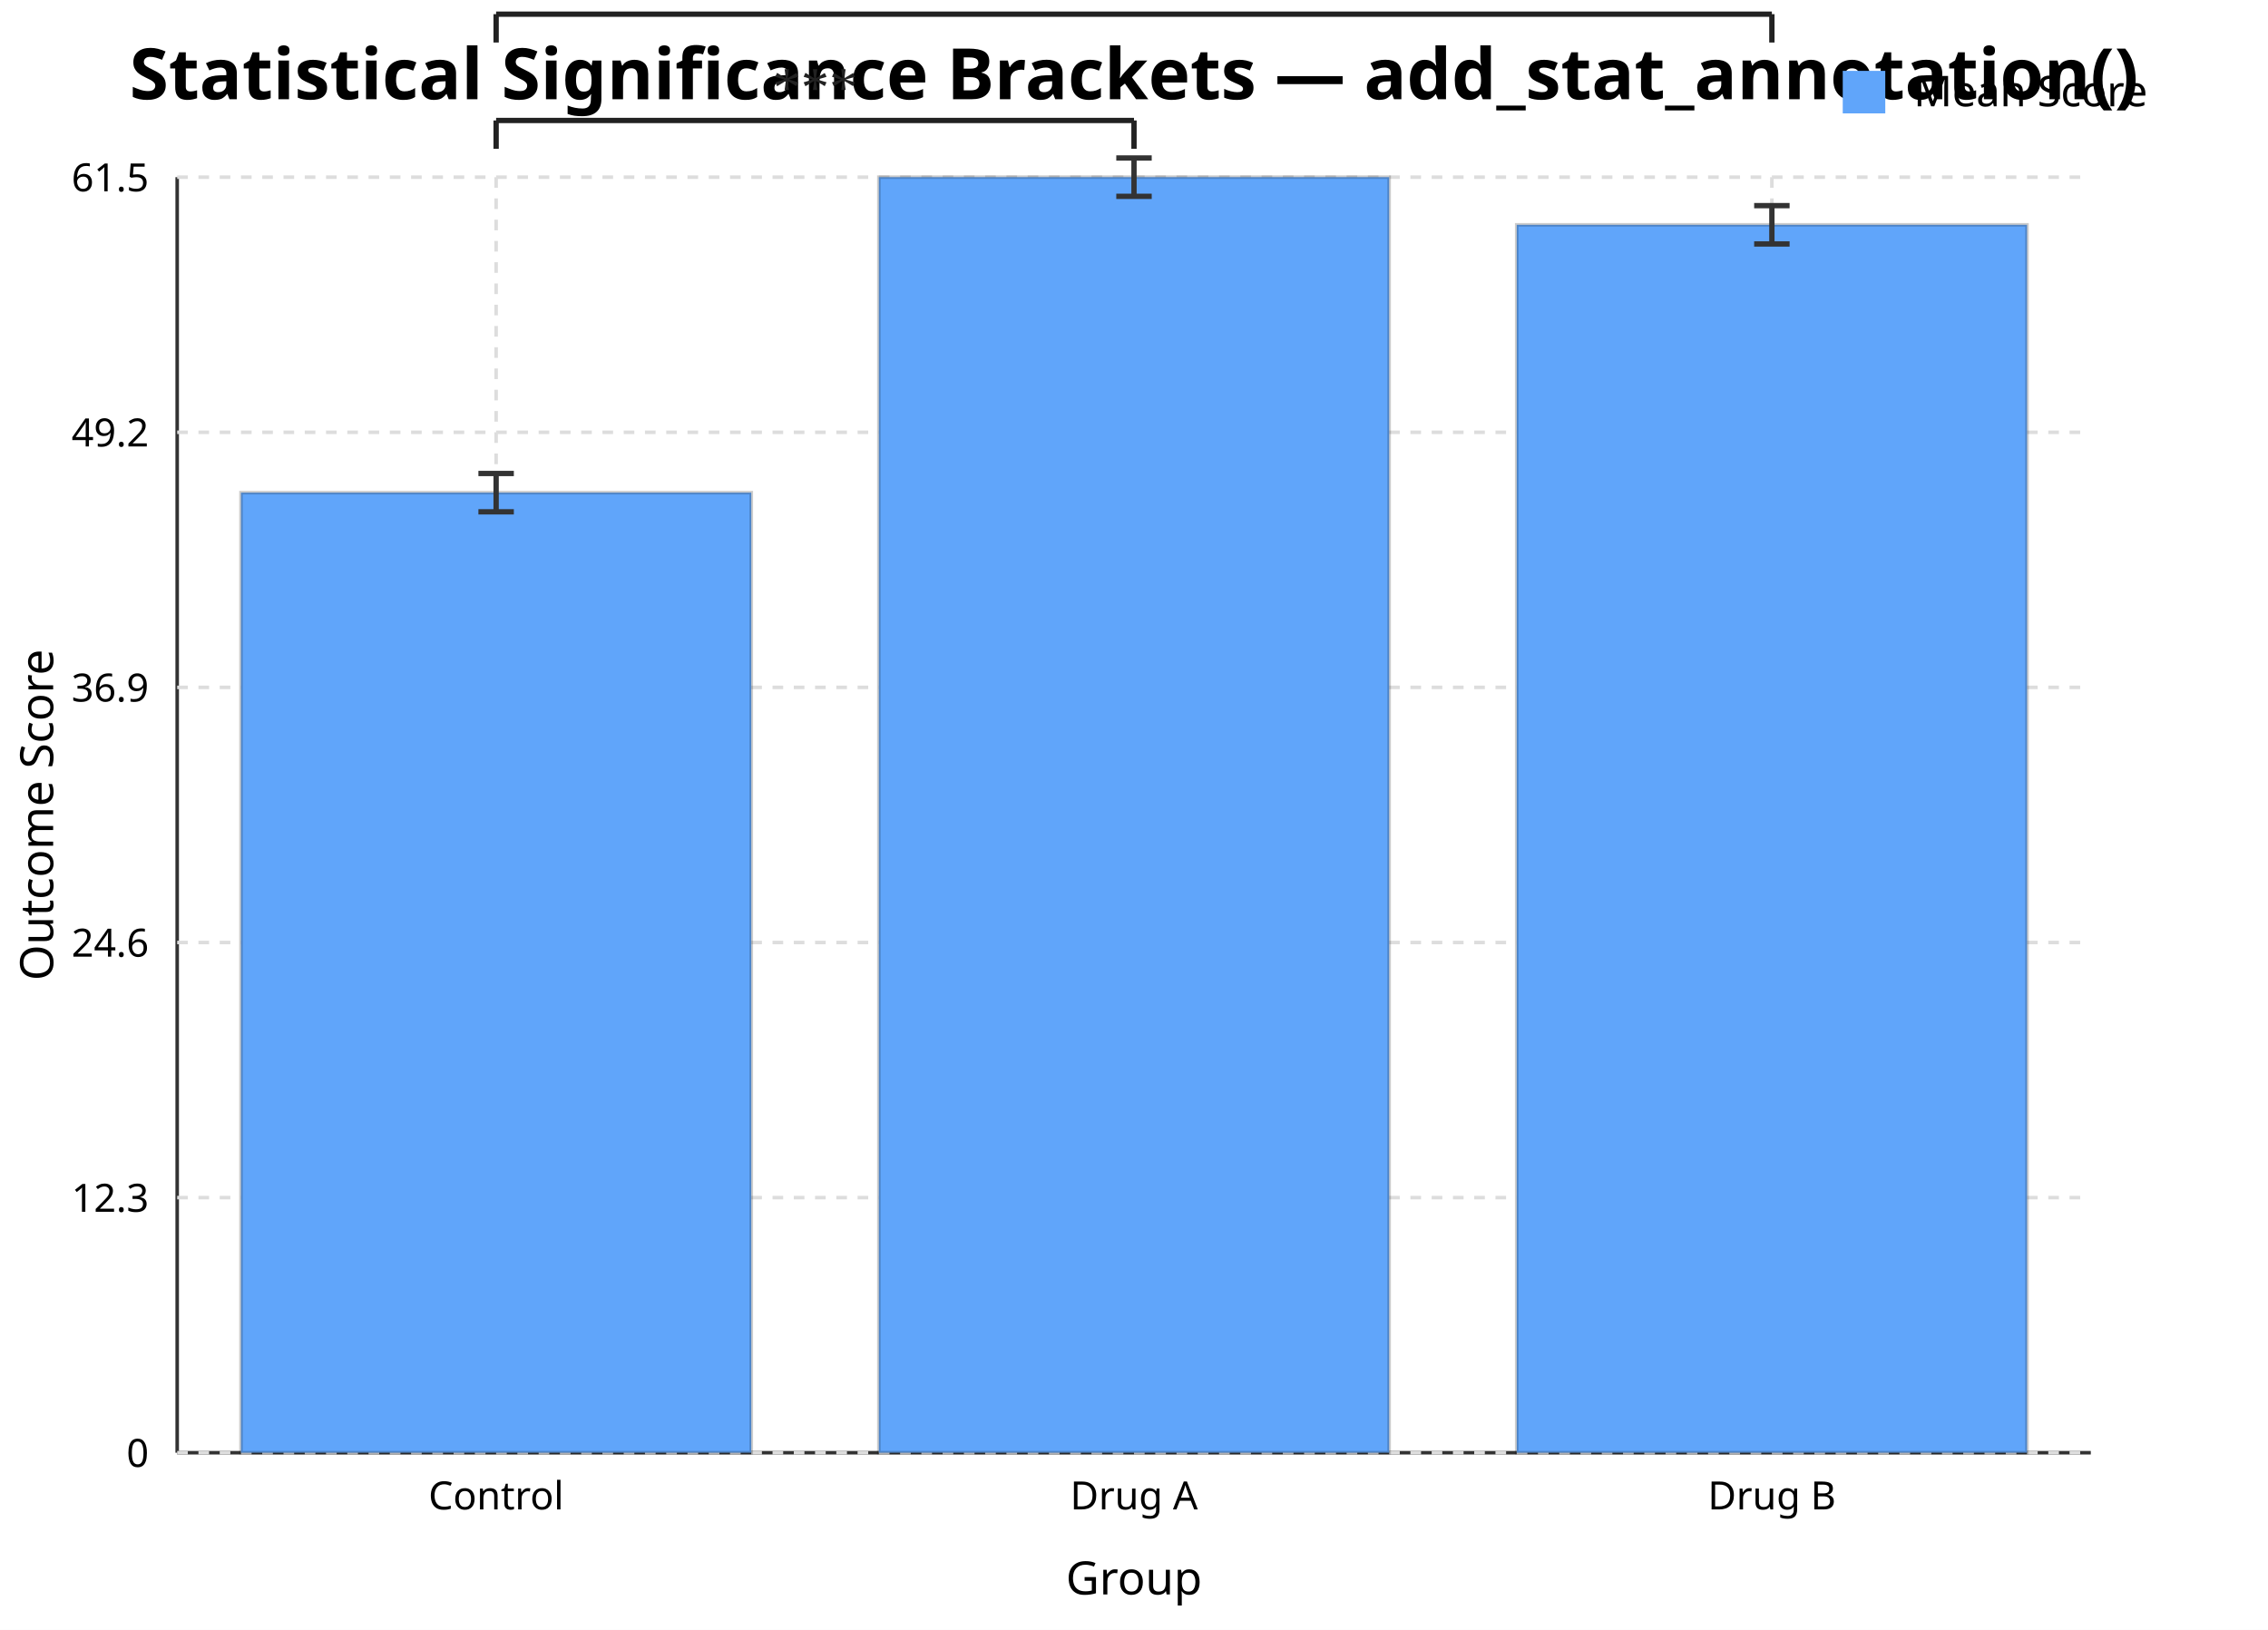
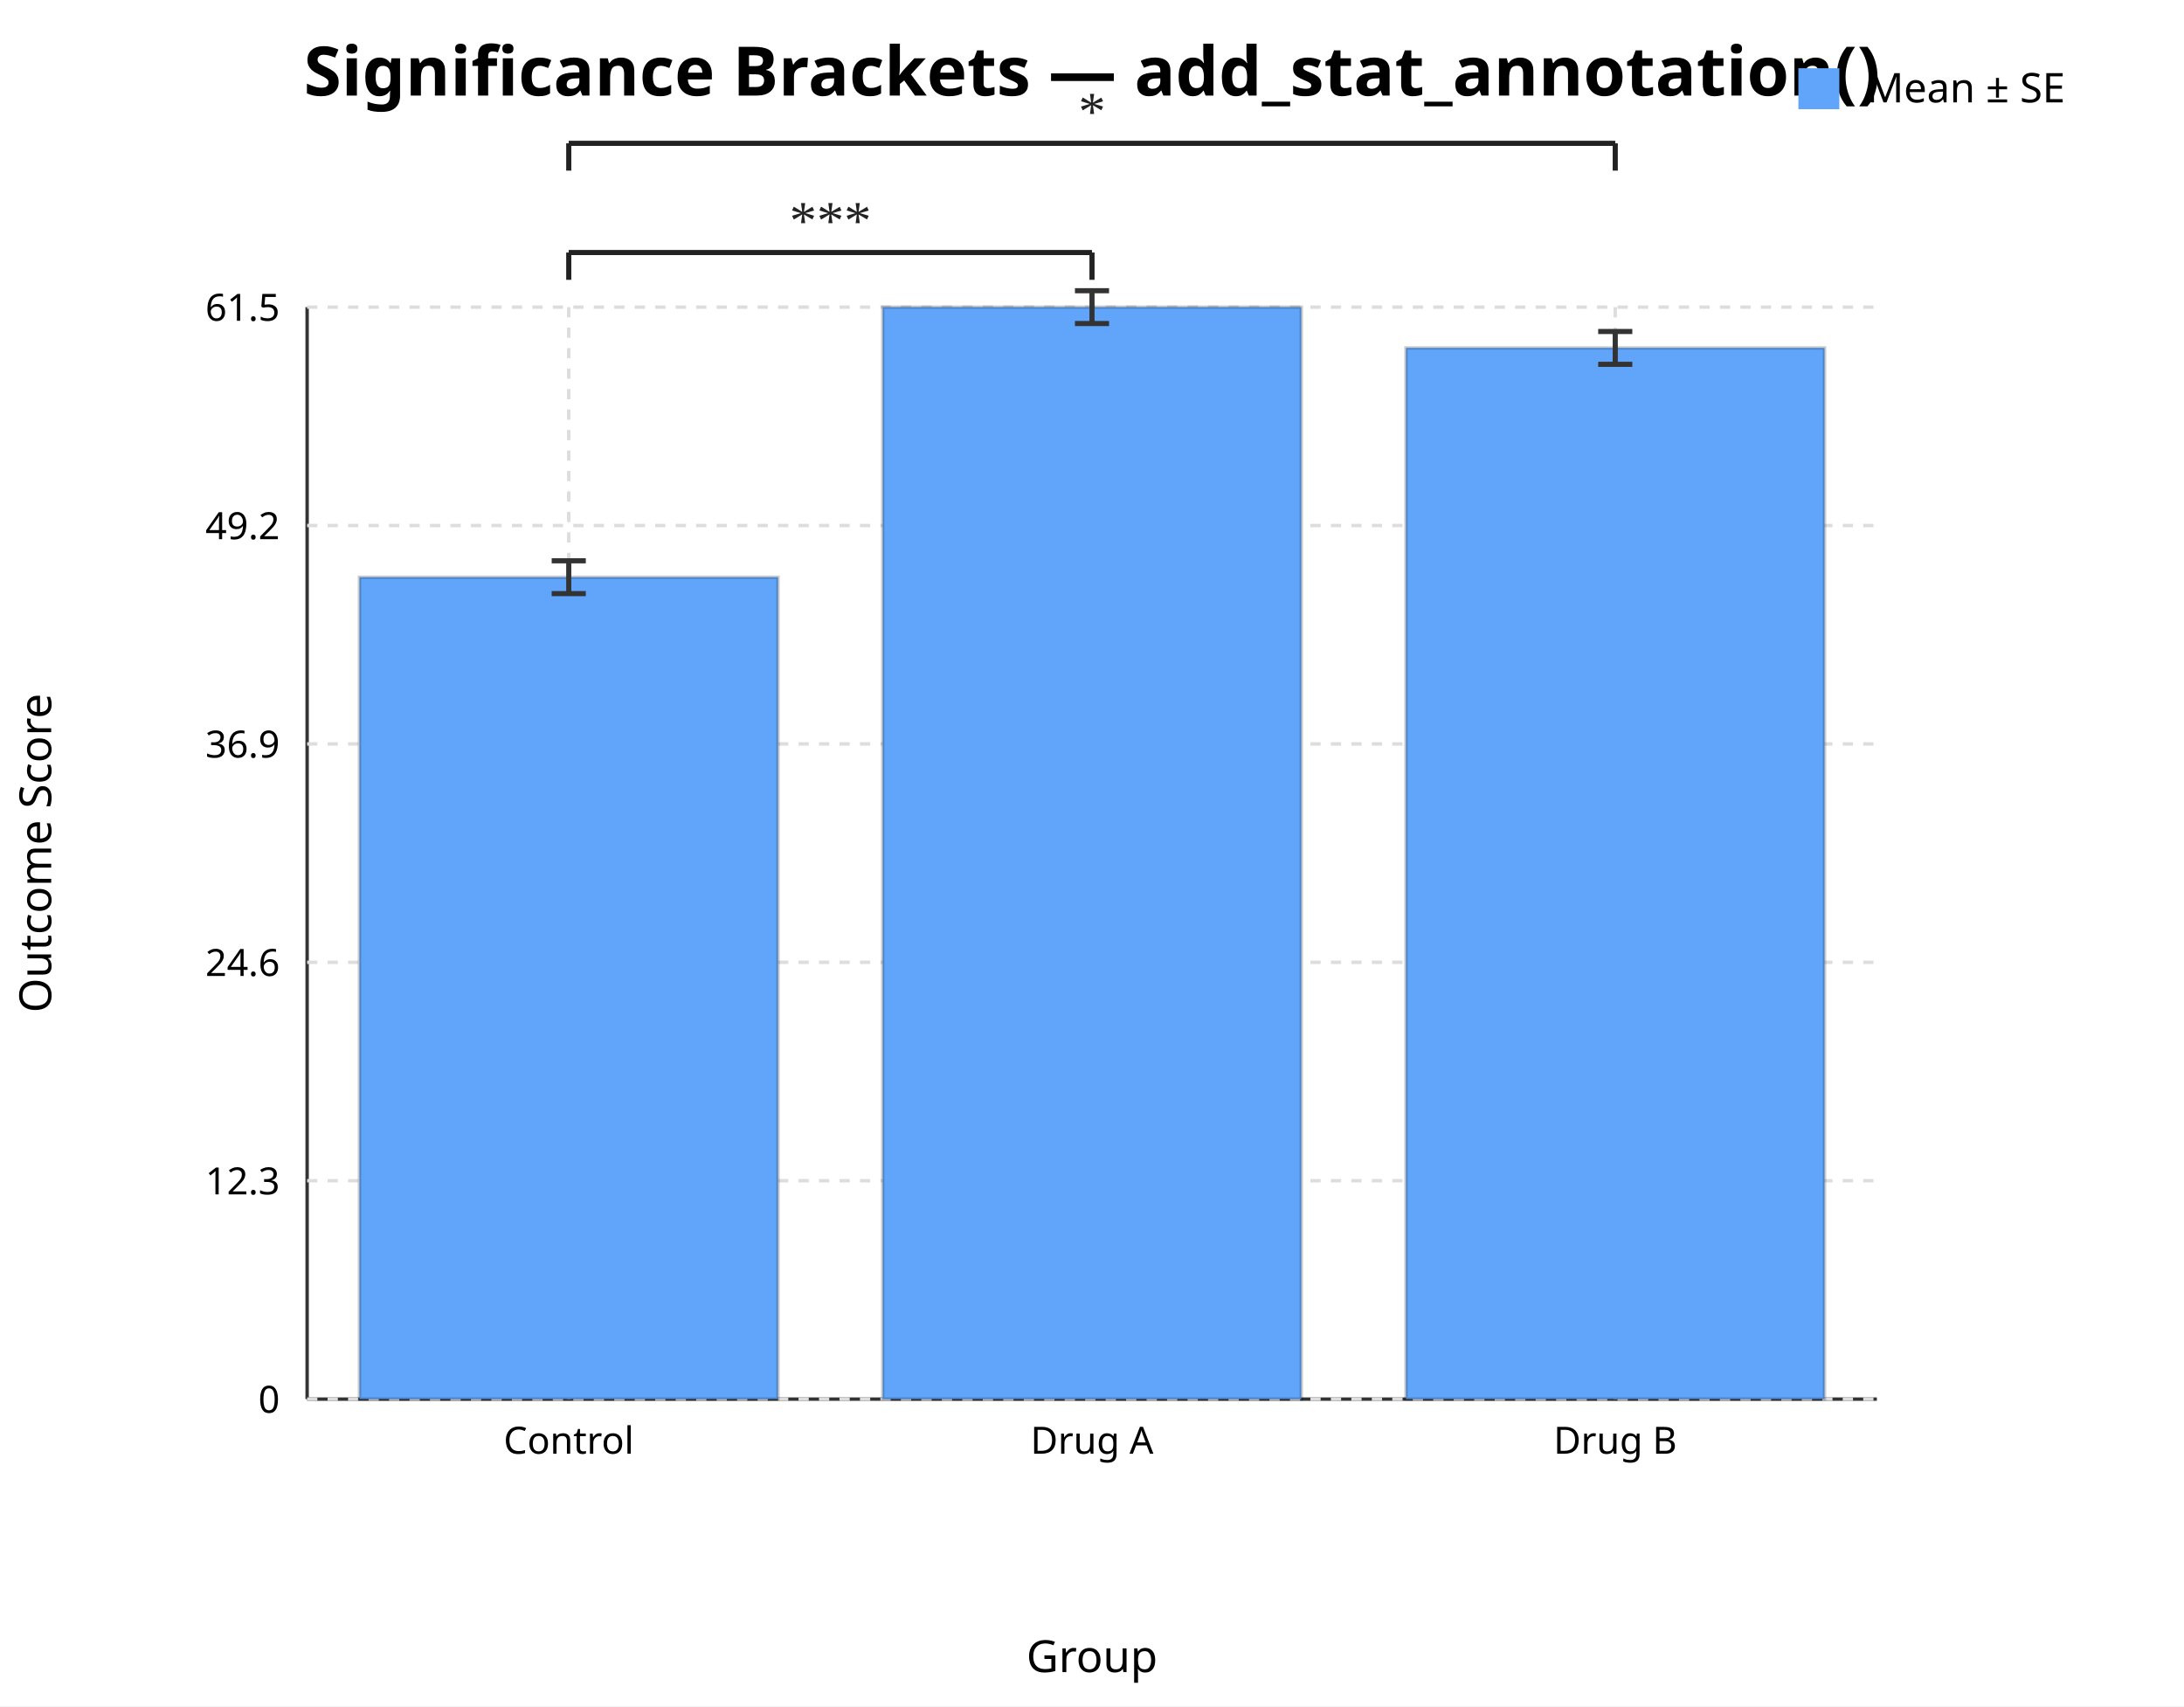
- <svg xmlns="http://www.w3.org/2000/svg" role="img" focusable="false" aria-labelledby="glyphx-chart-10-title glyphx-chart-10-desc" id="glyphx-chart-10" data-glyphx="true" width="640" height="460" viewBox="0 0 640 460">
-   <rect width="640" height="460" fill="#ffffff" />
-   <text x="320" y="28" text-anchor="middle" font-size="20" font-weight="bold" font-family="sans-serif" fill="#000000">Statistical Significance Brackets  —  add_stat_annotation()</text>
-   <line x1="50" y1="410" x2="590" y2="410" stroke="#333" />
-   <line x1="50" y1="50" x2="50" y2="410" stroke="#333" />
-   <text x="320" y="450" text-anchor="middle" font-size="13" font-family="sans-serif" fill="#000000">Group</text>
-   <text x="15" y="230" text-anchor="middle" font-size="13" font-family="sans-serif" fill="#000000" transform="rotate(-90, 15, 230)">Outcome Score</text>
-   <line x1="50" x2="590" y1="410.0" y2="410.0" stroke="#ddd" stroke-dasharray="3,3" />
-   <text x="42" y="414.0" text-anchor="end" font-size="11" font-family="sans-serif" fill="#000000">0</text>
-   <line x1="50" x2="590" y1="338.0" y2="338.0" stroke="#ddd" stroke-dasharray="3,3" />
-   <text x="42" y="342.0" text-anchor="end" font-size="11" font-family="sans-serif" fill="#000000">12.3</text>
-   <line x1="50" x2="590" y1="266.0" y2="266.0" stroke="#ddd" stroke-dasharray="3,3" />
-   <text x="42" y="270.0" text-anchor="end" font-size="11" font-family="sans-serif" fill="#000000">24.6</text>
-   <line x1="50" x2="590" y1="194.0" y2="194.0" stroke="#ddd" stroke-dasharray="3,3" />
-   <text x="42" y="198.0" text-anchor="end" font-size="11" font-family="sans-serif" fill="#000000">36.9</text>
-   <line x1="50" x2="590" y1="122" y2="122" stroke="#ddd" stroke-dasharray="3,3" />
-   <text x="42" y="126" text-anchor="end" font-size="11" font-family="sans-serif" fill="#000000">49.2</text>
-   <line x1="50" x2="590" y1="50.0" y2="50.0" stroke="#ddd" stroke-dasharray="3,3" />
-   <text x="42" y="54.0" text-anchor="end" font-size="11" font-family="sans-serif" fill="#000000">61.5</text>
-   <line y1="50" y2="410" x1="140.0" x2="140.0" stroke="#ddd" stroke-dasharray="3,3" />
-   <text x="140.0" y="426" text-anchor="middle" font-size="11" font-family="sans-serif" fill="#000000">Control</text>
-   <line y1="50" y2="410" x1="320.0" x2="320.0" stroke="#ddd" stroke-dasharray="3,3" />
+ <svg xmlns="http://www.w3.org/2000/svg" role="img" focusable="false" aria-labelledby="glyphx-chart-9-title glyphx-chart-9-desc" id="glyphx-chart-9" data-glyphx="true" width="640" height="500" viewBox="0 0 640 500">
+   <rect width="640" height="500" fill="#ffffff" />
+   <text x="320" y="28" text-anchor="middle" font-size="20" font-weight="bold" font-family="sans-serif" fill="#000000">Significance Brackets  —  add_stat_annotation()</text>
+   <line x1="90" y1="410" x2="550" y2="410" stroke="#333" />
+   <line x1="90" y1="90" x2="90" y2="410" stroke="#333" />
+   <text x="320" y="490" text-anchor="middle" font-size="13" font-family="sans-serif" fill="#000000">Group</text>
+   <text x="15" y="250" text-anchor="middle" font-size="13" font-family="sans-serif" fill="#000000" transform="rotate(-90, 15, 250)">Outcome Score</text>
+   <line x1="90" x2="550" y1="410.0" y2="410.0" stroke="#ddd" stroke-dasharray="3,3" />
+   <text x="82" y="414.0" text-anchor="end" font-size="11" font-family="sans-serif" fill="#000000">0</text>
+   <line x1="90" x2="550" y1="346.0" y2="346.0" stroke="#ddd" stroke-dasharray="3,3" />
+   <text x="82" y="350.0" text-anchor="end" font-size="11" font-family="sans-serif" fill="#000000">12.3</text>
+   <line x1="90" x2="550" y1="282.0" y2="282.0" stroke="#ddd" stroke-dasharray="3,3" />
+   <text x="82" y="286.0" text-anchor="end" font-size="11" font-family="sans-serif" fill="#000000">24.6</text>
+   <line x1="90" x2="550" y1="218" y2="218" stroke="#ddd" stroke-dasharray="3,3" />
+   <text x="82" y="222" text-anchor="end" font-size="11" font-family="sans-serif" fill="#000000">36.9</text>
+   <line x1="90" x2="550" y1="154" y2="154" stroke="#ddd" stroke-dasharray="3,3" />
+   <text x="82" y="158" text-anchor="end" font-size="11" font-family="sans-serif" fill="#000000">49.2</text>
+   <line x1="90" x2="550" y1="90" y2="90" stroke="#ddd" stroke-dasharray="3,3" />
+   <text x="82" y="94" text-anchor="end" font-size="11" font-family="sans-serif" fill="#000000">61.5</text>
+   <line y1="90" y2="410" x1="166.667" x2="166.667" stroke="#ddd" stroke-dasharray="3,3" />
+   <text x="166.667" y="426" text-anchor="middle" font-size="11" font-family="sans-serif" fill="#000000">Control</text>
+   <line y1="90" y2="410" x1="320.0" x2="320.0" stroke="#ddd" stroke-dasharray="3,3" />
  <text x="320.0" y="426" text-anchor="middle" font-size="11" font-family="sans-serif" fill="#000000">Drug A</text>
-   <line y1="50" y2="410" x1="500.0" x2="500.0" stroke="#ddd" stroke-dasharray="3,3" />
-   <text x="500.0" y="426" text-anchor="middle" font-size="11" font-family="sans-serif" fill="#000000">Drug B</text>
-   <rect class="glyphx-point series-32016" tabindex="0" role="graphics-symbol" x="68.0" y="139.04" width="144.0" height="270.96" fill="#60a5fa" stroke="#00000033" data-x="Control" data-y="46.25857280582905" data-label="Mean Score" />
-   <line x1="140.0" x2="140.0" y1="144.45" y2="133.631" stroke="#333" stroke-width="1.5" />
-   <line x1="135.0" x2="145.0" y1="144.45" y2="144.45" stroke="#333" stroke-width="1.5" />
-   <line x1="135.0" x2="145.0" y1="133.631" y2="133.631" stroke="#333" stroke-width="1.5" />
-   <rect class="glyphx-point series-32016" tabindex="0" role="graphics-symbol" x="248.0" y="50.0" width="144.0" height="360.0" fill="#60a5fa" stroke="#00000033" data-x="Drug A" data-y="61.45965372861954" data-label="Mean Score" />
-   <line x1="320.0" x2="320.0" y1="55.41" y2="44.59" stroke="#333" stroke-width="1.5" />
-   <line x1="315.0" x2="325.0" y1="55.41" y2="55.41" stroke="#333" stroke-width="1.5" />
-   <line x1="315.0" x2="325.0" y1="44.59" y2="44.59" stroke="#333" stroke-width="1.5" />
-   <rect class="glyphx-point series-32016" tabindex="0" role="graphics-symbol" x="428.0" y="63.445" width="144.0" height="346.555" fill="#60a5fa" stroke="#00000033" data-x="Drug B" data-y="59.16435615143163" data-label="Mean Score" />
-   <line x1="500.0" x2="500.0" y1="68.854" y2="58.035" stroke="#333" stroke-width="1.5" />
-   <line x1="495.0" x2="505.0" y1="68.854" y2="68.854" stroke="#333" stroke-width="1.5" />
-   <line x1="495.0" x2="505.0" y1="58.035" y2="58.035" stroke="#333" stroke-width="1.5" />
+   <line y1="90" y2="410" x1="473.333" x2="473.333" stroke="#ddd" stroke-dasharray="3,3" />
+   <text x="473.333" y="426" text-anchor="middle" font-size="11" font-family="sans-serif" fill="#000000">Drug B</text>
+   <rect class="glyphx-point series-7936" tabindex="0" role="graphics-symbol" x="105.333" y="169.147" width="122.667" height="240.853" fill="#60a5fa" stroke="#00000033" data-x="Control" data-y="46.25857280582905" data-label="Mean ± SE" />
+   <line x1="166.667" x2="166.667" y1="173.955" y2="164.339" stroke="#333" stroke-width="1.5" />
+   <line x1="161.667" x2="171.667" y1="173.955" y2="173.955" stroke="#333" stroke-width="1.5" />
+   <line x1="161.667" x2="171.667" y1="164.339" y2="164.339" stroke="#333" stroke-width="1.5" />
+   <rect class="glyphx-point series-7936" tabindex="0" role="graphics-symbol" x="258.667" y="90" width="122.667" height="320" fill="#60a5fa" stroke="#00000033" data-x="Drug A" data-y="61.45965372861954" data-label="Mean ± SE" />
+   <line x1="320.0" x2="320.0" y1="94.808" y2="85.192" stroke="#333" stroke-width="1.5" />
+   <line x1="315.0" x2="325.0" y1="94.808" y2="94.808" stroke="#333" stroke-width="1.5" />
+   <line x1="315.0" x2="325.0" y1="85.192" y2="85.192" stroke="#333" stroke-width="1.5" />
+   <rect class="glyphx-point series-7936" tabindex="0" role="graphics-symbol" x="412.0" y="101.951" width="122.667" height="308.049" fill="#60a5fa" stroke="#00000033" data-x="Drug B" data-y="59.16435615143163" data-label="Mean ± SE" />
+   <line x1="473.333" x2="473.333" y1="106.759" y2="97.142" stroke="#333" stroke-width="1.5" />
+   <line x1="468.333" x2="478.333" y1="106.759" y2="106.759" stroke="#333" stroke-width="1.5" />
+   <line x1="468.333" x2="478.333" y1="97.142" y2="97.142" stroke="#333" stroke-width="1.5" />
  <g class="glyphx-legend">
-     <rect x="520" y="20" width="12" height="12" fill="#60a5fa" class="legend-icon" data-target="series-32016" />
-     <text x="540" y="30" font-size="12" font-family="sans-serif" fill="#000000" class="legend-label" data-target="series-32016">Mean Score</text>
+     <rect x="527" y="20" width="12" height="12" fill="#60a5fa" class="legend-icon" data-target="series-7936" />
+     <text x="547" y="30" font-size="12" font-family="sans-serif" fill="#000000" class="legend-label" data-target="series-7936">Mean ± SE</text>
  </g>
-   <line x1="140.0" x2="140.0" y1="42.0" y2="34.0" stroke="#222" stroke-width="1.5" />
-   <line x1="140.0" x2="320.0" y1="34.0" y2="34.0" stroke="#222" stroke-width="1.5" />
-   <line x1="320.0" x2="320.0" y1="34.0" y2="42.0" stroke="#222" stroke-width="1.5" />
-   <text x="230.0" y="30.0" text-anchor="middle" font-size="16" fill="#222">***</text>
-   <line x1="140.0" x2="140.0" y1="12.0" y2="4.0" stroke="#222" stroke-width="1.5" />
-   <line x1="140.0" x2="500.0" y1="4.0" y2="4.0" stroke="#222" stroke-width="1.5" />
-   <line x1="500.0" x2="500.0" y1="4.0" y2="12.0" stroke="#222" stroke-width="1.5" />
-   <text x="320.0" y="0.0" text-anchor="middle" font-size="16" fill="#222">*</text>
+   <line x1="166.667" x2="166.667" y1="82" y2="74" stroke="#222" stroke-width="1.5" />
+   <line x1="166.667" x2="320.0" y1="74" y2="74" stroke="#222" stroke-width="1.5" />
+   <line x1="320.0" x2="320.0" y1="74" y2="82" stroke="#222" stroke-width="1.5" />
+   <text x="243.333" y="70" text-anchor="middle" font-size="16" fill="#222">***</text>
+   <line x1="166.667" x2="166.667" y1="50" y2="42" stroke="#222" stroke-width="1.5" />
+   <line x1="166.667" x2="473.333" y1="42" y2="42" stroke="#222" stroke-width="1.5" />
+   <line x1="473.333" x2="473.333" y1="42" y2="50" stroke="#222" stroke-width="1.5" />
+   <text x="320.0" y="38" text-anchor="middle" font-size="16" fill="#222">*</text>
</svg>
